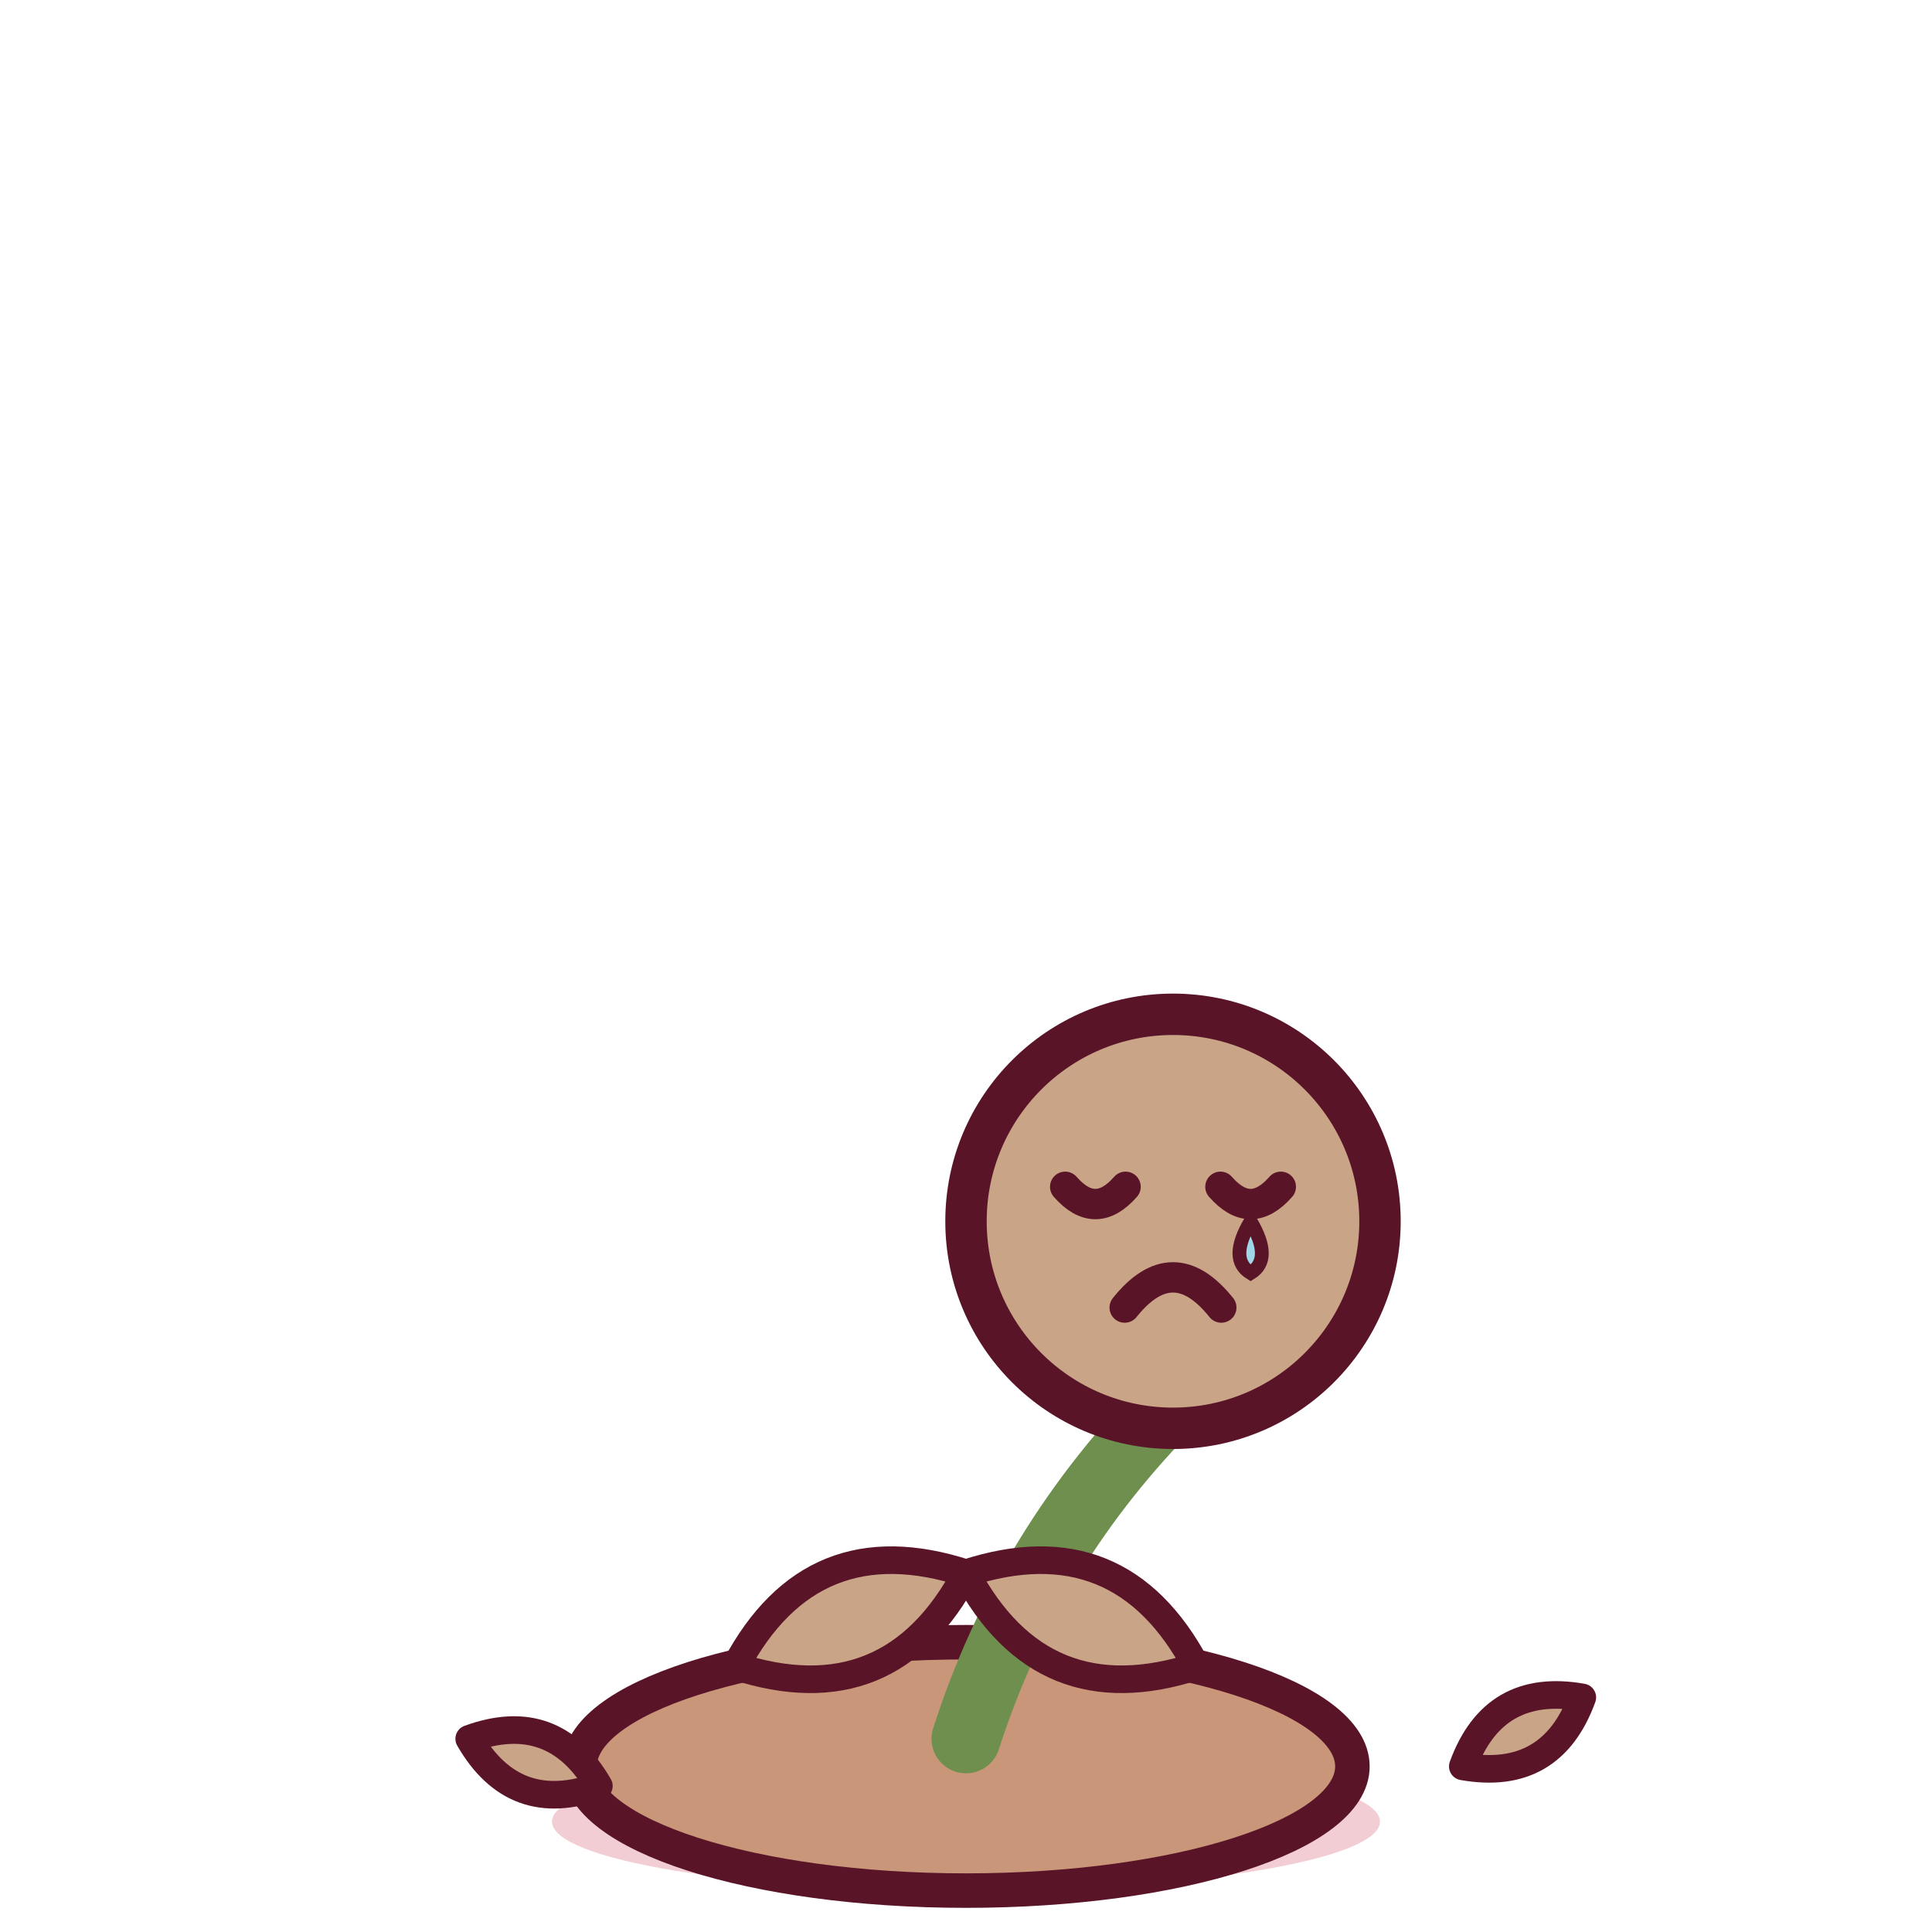
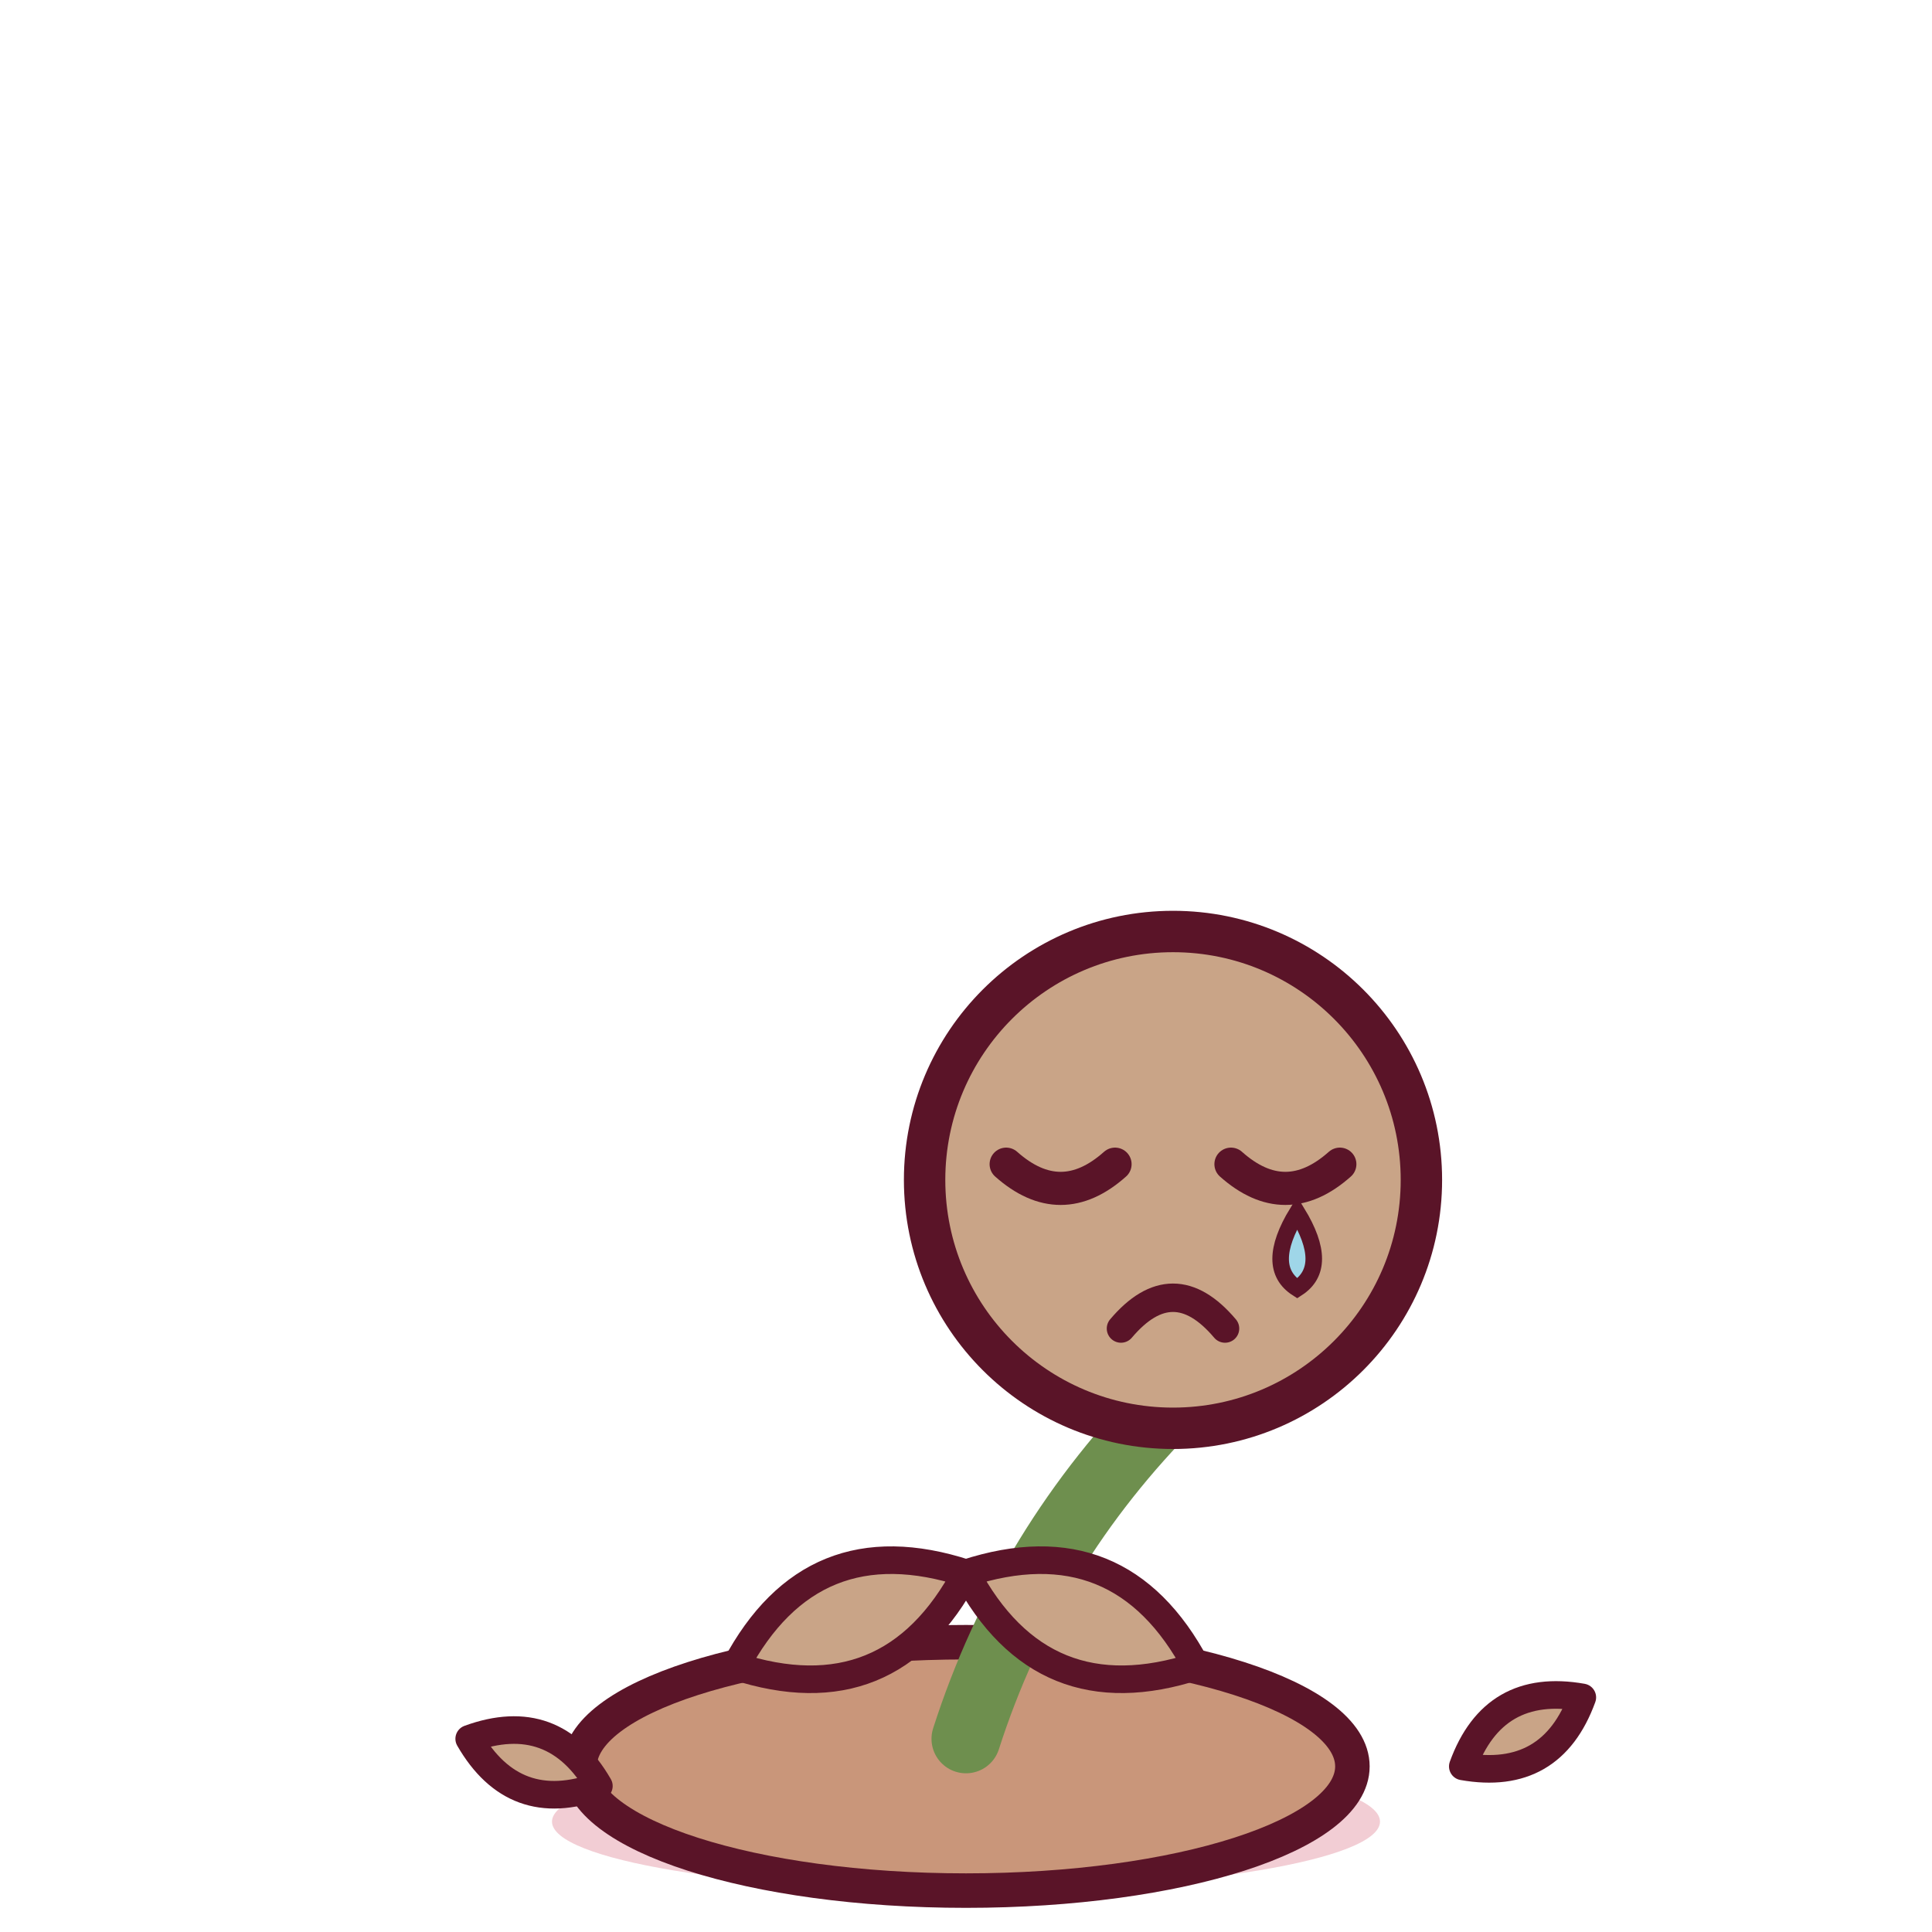
<svg xmlns="http://www.w3.org/2000/svg" viewBox="-10 0 140 140">
  <ellipse cx="60" cy="132" rx="30" ry="5" fill="#F2CDD4" />
  <ellipse cx="60" cy="128" rx="28" ry="9" fill="#C9967A" stroke="#5A1428" stroke-width="2.5" />
  <path d="M60 126 Q64.5 112 75 101.5" stroke="#6E8F4E" stroke-width="5" fill="none" stroke-linecap="round" />
  <path d="M0 0 Q9 -7.56 18 0 Q9 7.56 0 0 Z" transform="translate(60 114) rotate(158)" fill="#C9A487" stroke="#5A1428" stroke-width="2" stroke-linejoin="round" />
  <path d="M0 0 Q9 -7.56 18 0 Q9 7.56 0 0 Z" transform="translate(60 114) rotate(22)" fill="#C9A487" stroke="#5A1428" stroke-width="2" stroke-linejoin="round" />
-   <circle cx="75" cy="88.5" r="15" fill="#C9A487" stroke="#5A1428" stroke-width="3" />
-   <path d="M67.188 86 Q69.375 88.5 71.562 86 M78.438 86 Q80.625 88.5 82.812 86" stroke="#5A1428" stroke-width="2.2" fill="none" stroke-linecap="round" />
-   <path d="M71.5 94.75 Q75 90.375 78.5 94.75" stroke="#5A1428" stroke-width="2.2" fill="none" stroke-linecap="round" />
-   <path d="M80.625 88.5 q1.625 2.75 0 3.75 q-1.625 -1 0 -3.75 z" fill="#9FD6E8" stroke="#5A1428" stroke-width="1" />
+   <circle cx="75" cy="85.5" r="18" fill="#C9A487" stroke="#5A1428" stroke-width="3" />
+   <path d="M62.91 84.36 Q66.86 87.87 70.8 84.36" stroke="#5A1428" stroke-width="2.4" fill="none" stroke-linecap="round" />
+   <path d="M79.2 84.36 Q83.14 87.87 87.09 84.36" stroke="#5A1428" stroke-width="2.4" fill="none" stroke-linecap="round" />
+   <path d="M71.23 96.27 Q75 91.81 78.77 96.27" stroke="#5A1428" stroke-width="2.06" fill="none" stroke-linecap="round" />
+   <path d="M84 87.87 q2.4 3.94 0 5.49 q-2.4 -1.54 0 -5.49 z" fill="#9FD6E8" stroke="#5A1428" stroke-width="1.2" />
  <path d="M0 0 Q5 -4.2 10 0 Q5 4.2 0 0 Z" transform="translate(24 126) rotate(20)" fill="#C9A487" stroke="#5A1428" stroke-width="2" stroke-linejoin="round" />
  <path d="M0 0 Q5 -4.2 10 0 Q5 4.2 0 0 Z" transform="translate(96 128) rotate(-30)" fill="#C9A487" stroke="#5A1428" stroke-width="2" stroke-linejoin="round" />
</svg>
